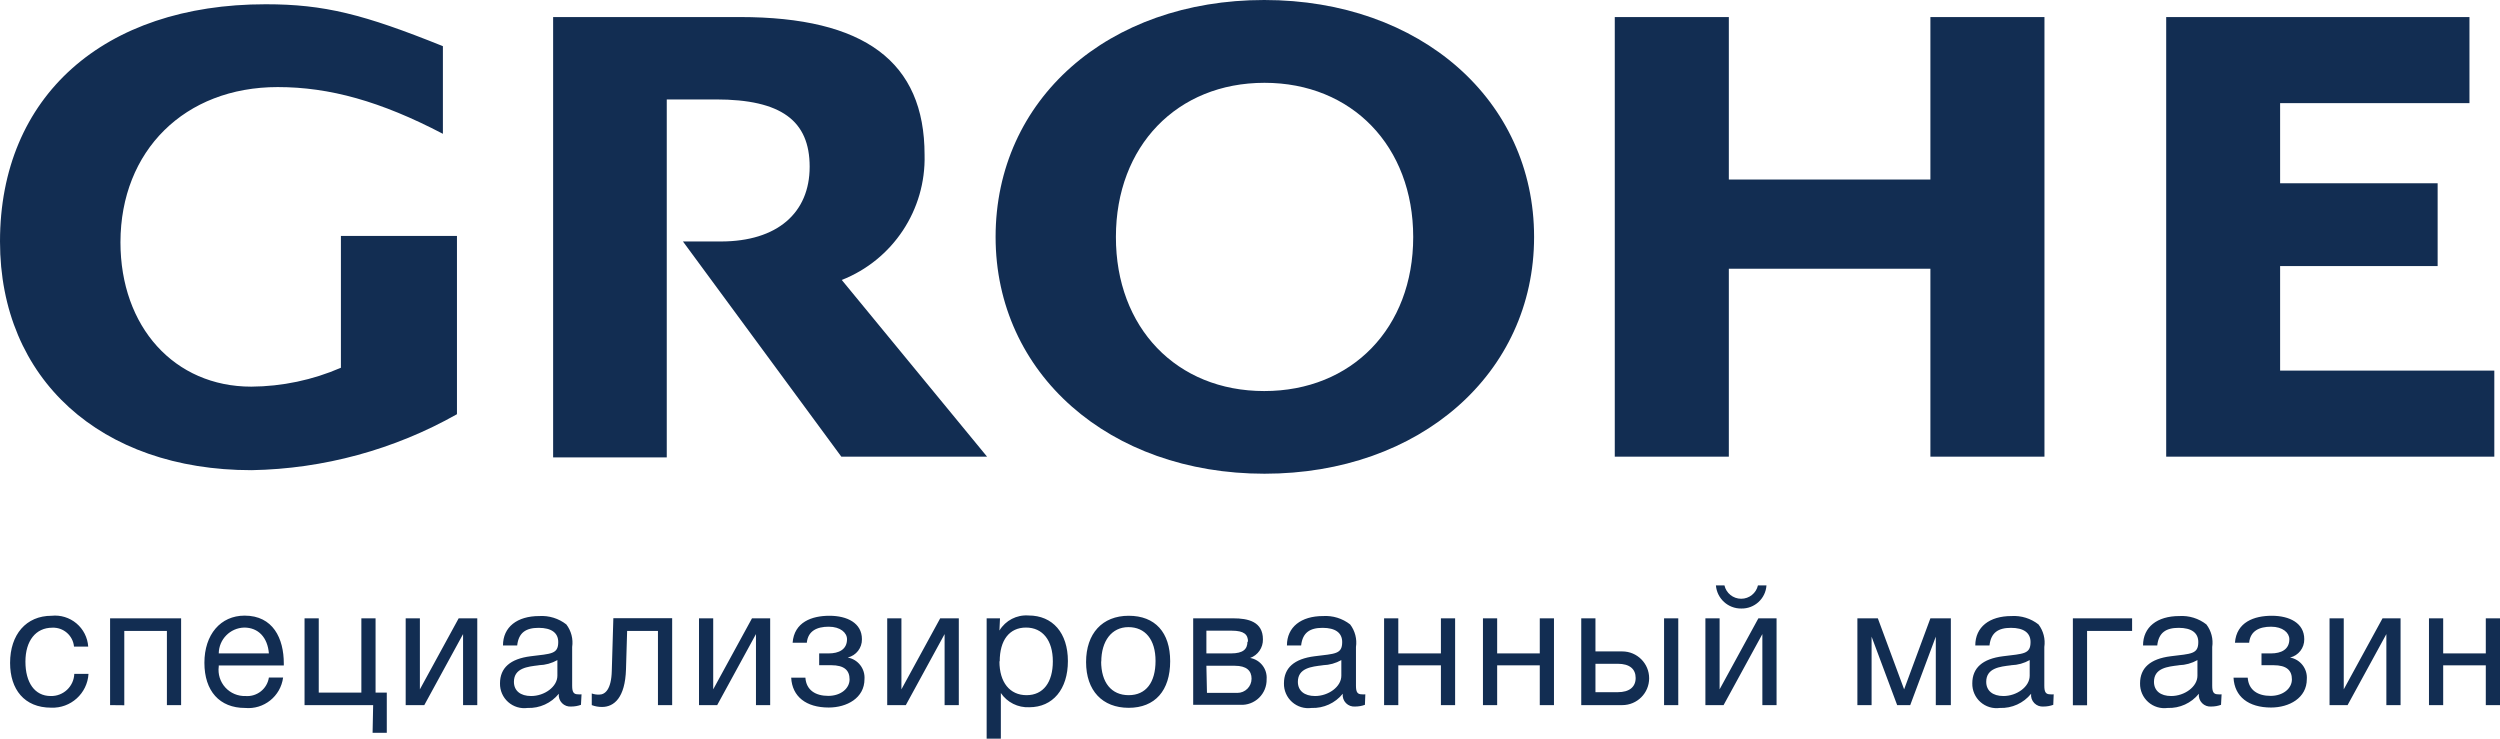
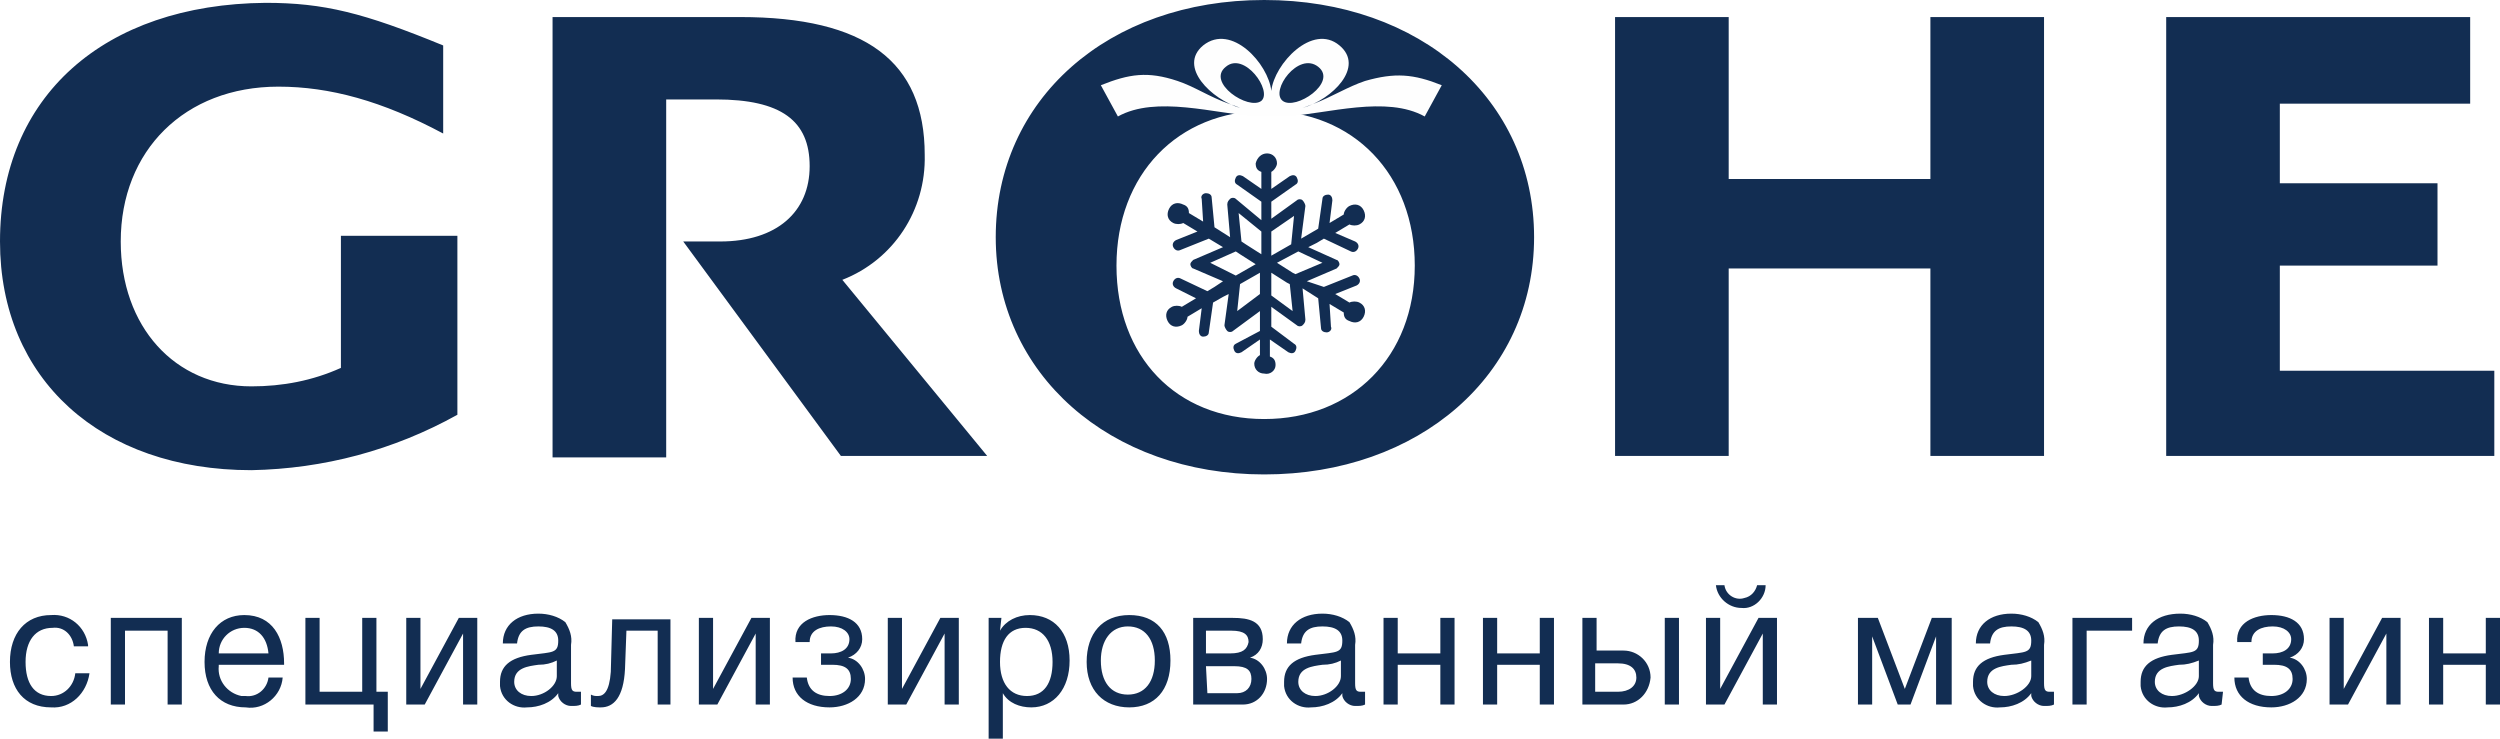
- <svg xmlns="http://www.w3.org/2000/svg" id="_1" data-name="1" viewBox="0 0 176 52">
-   <defs>
-     <style>.cls-1{fill:#122d52}</style>
-   </defs>
-   <path class="cls-1" d="M24 16.61v9.28a16.13 16.13 0 0 1-6.31 1.33c-5.41 0-9.21-4.2-9.21-10.17C8.49 10.61 13 6.13 19.55 6.13c3.65 0 7.25 1 11.63 3.29V3.25C25.59 1 22.83.3 18.7.3 7.29.3 0 6.79 0 17c0 9.67 7.07 16.1 17.71 16.1a30.51 30.51 0 0 0 14.46-3.94V16.61zM38.94 1.2v31h8V7h3.46C55 7 57 8.5 57 11.74S54.73 17 50.74 17h-2.66l11.15 15.15h10.26L59.26 19.71a9.21 9.21 0 0 0 5.83-8.81c0-6.56-4.23-9.7-13-9.7zm74.74 0v30.95h8.03V18.92h14.19v13.23h8.03V1.2h-8.03v11.44h-14.19V1.2h-8.03zm38.82 0v30.95h23.1v-6.06h-15.08v-7.36h11.09V12.9h-11.09V7.26h13.33V1.2H152.5z" />
-   <path d="M70.09 16.68c0 9.62 8 16.67 18.93 16.67S108 26.3 108 16.68 100 0 89 0 70.09 7 70.09 16.68zm8.47 0c0-6.39 4.3-10.85 10.46-10.85s10.47 4.47 10.47 10.86S95.18 27.53 89 27.53s-10.45-4.47-10.44-10.85z" fill-rule="evenodd" fill="#122d52" />
-   <path class="cls-1" d="M3.6 49.82c-1.89 0-2.89-1.29-2.89-3.15 0-2 1.13-3.32 2.92-3.32a2.34 2.34 0 0 1 2.58 2.17h-1a1.47 1.47 0 0 0-1.53-1.33c-1.16 0-1.89.92-1.89 2.39S2.44 49 3.57 49a1.62 1.62 0 0 0 1.66-1.56h1a2.53 2.53 0 0 1-2.63 2.38zm4.15-.18v-6.11h5v6.11h-1v-5.22h-3v5.23zm9.5.2c-1.79 0-2.86-1.19-2.86-3.18s1.14-3.32 2.83-3.32c2 0 2.76 1.6 2.76 3.37v.14H15.4v.07A1.84 1.84 0 0 0 17.29 49a1.54 1.54 0 0 0 1.64-1.3h1a2.47 2.47 0 0 1-2.68 2.14zm-.06-5.66A1.84 1.84 0 0 0 15.4 46h3.53c-.09-1.12-.74-1.82-1.74-1.82zm9.08 5.46h-4.83v-6.11h1v5.23h3v-5.23h1v5.23h.79v2.83h-1zm2.29 0v-6.11h1v5l2.73-5h1.31v6.11h-1v-5l-2.73 5zm12.34-.02a2 2 0 0 1-.68.12.81.81 0 0 1-.88-.9 2.7 2.7 0 0 1-2.2 1 1.71 1.71 0 0 1-1.94-1.73c0-1.09.72-1.73 2.16-1.91s1.94-.14 1.94-1c0-.65-.48-1-1.38-1s-1.41.34-1.51 1.24h-1c0-1.3 1-2.07 2.55-2.07a2.81 2.81 0 0 1 1.91.59 2.11 2.11 0 0 1 .41 1.59v2.73c0 .45.11.6.41.6a.93.93 0 0 0 .25 0zm-3-2.78c-.73.09-1.72.18-1.72 1.16 0 .63.46 1 1.21 1 .94 0 1.85-.65 1.85-1.43v-1.1a2.79 2.79 0 0 1-1.3.36zm9.42 2.8h-1v-5.22h-2.17l-.08 2.7c-.06 2-.84 2.65-1.69 2.65a2 2 0 0 1-.72-.13v-.82a1.38 1.38 0 0 0 .53.08c.4 0 .85-.35.88-1.68l.11-3.7h4.14zm1.89 0v-6.11h1v5l2.73-5h1.28v6.11h-1v-5l-2.73 5zm9.18-6.29c1.25 0 2.29.51 2.29 1.65a1.3 1.3 0 0 1-1 1.29 1.44 1.44 0 0 1 1.18 1.52c0 1.33-1.24 2-2.52 2-1.59 0-2.57-.77-2.64-2.1h1c.06.88.72 1.28 1.61 1.28s1.5-.53 1.5-1.16-.36-1-1.3-1h-.84V46h.67c.71 0 1.29-.27 1.29-1 0-.45-.46-.88-1.29-.88s-1.46.3-1.54 1.13h-1c.11-1.46 1.36-1.9 2.59-1.9zm4.07 6.29v-6.11h1v5l2.73-5h1.31v6.11h-1v-5l-2.73 5zm7.9-5.25a2.2 2.2 0 0 1 2.05-1.06c1.7 0 2.77 1.23 2.77 3.21s-1.06 3.25-2.72 3.25a2.29 2.29 0 0 1-2-1V52h-1v-8.47h.94zm0 2.17c0 1.48.73 2.38 1.91 2.38s1.85-.91 1.85-2.38-.71-2.38-1.89-2.38-1.85.9-1.85 2.38zm12.02-.01c0 2.07-1.07 3.28-2.92 3.28s-3-1.21-3-3.22 1.14-3.26 3-3.26 2.92 1.17 2.92 3.2zm-4.86 0c0 1.5.72 2.39 1.94 2.39s1.89-.9 1.89-2.41-.73-2.38-1.91-2.38-1.91.98-1.91 2.44zM84 43.53h2.82c1.06 0 2.09.24 2.09 1.48a1.36 1.36 0 0 1-.9 1.31 1.41 1.41 0 0 1 1.16 1.5 1.76 1.76 0 0 1-1.85 1.8H84zm3.86 1.65c0-.51-.27-.78-1.15-.78h-1.78V46h1.73c.86 0 1.16-.3 1.16-.83zm-2.89 3.6h2.14a1 1 0 0 0 1-1c0-.56-.35-.91-1.18-.91h-2zm11.12.84a2 2 0 0 1-.68.12.81.81 0 0 1-.88-.9 2.7 2.7 0 0 1-2.2 1 1.71 1.71 0 0 1-1.94-1.73c0-1.09.72-1.73 2.16-1.91s1.94-.14 1.94-1c0-.65-.48-1-1.38-1s-1.41.34-1.51 1.24h-1c0-1.3 1-2.07 2.54-2.07a2.81 2.81 0 0 1 1.91.59 2.11 2.11 0 0 1 .41 1.59v2.73c0 .45.11.6.41.6a.93.93 0 0 0 .25 0zm-3-2.78c-.73.09-1.72.18-1.72 1.16 0 .63.46 1 1.21 1 .94 0 1.85-.65 1.85-1.43v-1.1a2.79 2.79 0 0 1-1.29.36zm4.35 2.8v-6.11h1V46h3v-2.47h1v6.11h-1v-2.8h-3v2.8zm6.96 0v-6.11h1V46h3v-2.47h1v6.11h-1v-2.8h-3v2.8zm9.85 0h-2.93v-6.11h1v2.33h1.89a1.89 1.89 0 1 1 0 3.78zm-1.93-2.91v2h1.57c.82 0 1.26-.37 1.26-1s-.42-1-1.26-1zm5.83-3.2v6.11h-1v-6.11zm1.91 6.11v-6.11h1v5l2.73-5h1.28v6.11h-1v-5l-2.73 5zm2.53-6.8a1.77 1.77 0 0 1-1.79-1.63h.6a1.21 1.21 0 0 0 2.36 0h.6a1.74 1.74 0 0 1-1.77 1.63zm13.69 6.8v-4.82l-1.8 4.82h-.92l-1.8-4.82v4.82h-1v-6.11h1.44l1.85 5 1.85-5h1.44v6.11zm8.27-.02a2 2 0 0 1-.68.12.81.81 0 0 1-.88-.9 2.7 2.7 0 0 1-2.2 1 1.71 1.71 0 0 1-1.94-1.73c0-1.09.72-1.73 2.16-1.91s1.94-.14 1.94-1c0-.65-.48-1-1.38-1s-1.41.34-1.51 1.24h-1c0-1.3 1-2.07 2.54-2.07a2.81 2.81 0 0 1 1.91.59 2.11 2.11 0 0 1 .41 1.59v2.73c0 .45.11.6.41.6a.93.93 0 0 0 .25 0zm-3-2.78c-.73.09-1.72.18-1.72 1.16 0 .63.46 1 1.21 1 .94 0 1.85-.65 1.85-1.43v-1.1a2.79 2.79 0 0 1-1.29.36zm5.38-2.42v5.23h-1v-6.12h4.17v.89zm9.43 5.2a2 2 0 0 1-.68.12.81.81 0 0 1-.88-.9 2.7 2.7 0 0 1-2.2 1 1.71 1.71 0 0 1-1.94-1.73c0-1.09.72-1.73 2.16-1.91s1.94-.14 1.94-1c0-.65-.48-1-1.38-1s-1.41.34-1.51 1.24h-1c0-1.3 1-2.07 2.55-2.07a2.81 2.81 0 0 1 1.91.59 2.11 2.11 0 0 1 .41 1.59v2.73c0 .45.11.6.41.6a.93.93 0 0 0 .25 0zm-3-2.78c-.73.09-1.72.18-1.72 1.16 0 .63.46 1 1.21 1 .94 0 1.85-.65 1.85-1.43v-1.1a2.79 2.79 0 0 1-1.3.36zm6.57-3.49c1.25 0 2.29.51 2.29 1.65a1.3 1.3 0 0 1-1 1.29 1.44 1.44 0 0 1 1.18 1.52c0 1.33-1.24 2-2.52 2-1.59 0-2.57-.77-2.64-2.1h1c.06.88.72 1.28 1.61 1.28s1.5-.53 1.5-1.16-.36-1-1.3-1h-.84V46h.67c.71 0 1.29-.27 1.29-1 0-.45-.46-.88-1.29-.88s-1.46.3-1.54 1.13h-1c.11-1.46 1.36-1.9 2.59-1.9zm4.07 6.29v-6.11h1v5l2.73-5H169v6.11h-1v-5l-2.73 5zm7 0v-6.11h1V46h3v-2.47h1v6.11h-1v-2.8h-3v2.8z" />
+ <svg xmlns="http://www.w3.org/2000/svg" id="_1" viewBox="0 0 176 52">
+   <style>.st0{fill:#122d52}</style>
+   <path class="st0" d="M24 16.6v9.3c-2 .9-4.1 1.3-6.3 1.3-5.4 0-9.2-4.2-9.2-10.2 0-6.4 4.5-10.9 11.1-10.9 3.6 0 7.3 1 11.6 3.3V3.2C25.6.9 22.8.2 18.7.2 7.3.3 0 6.8 0 17c0 9.7 7.1 16.1 17.7 16.1 5.1-.1 10-1.4 14.5-3.9V16.6H24zM38.9 1.2v31h8V7h3.5C55 7 57 8.5 57 11.7S54.7 17 50.7 17h-2.6l11.1 15.1h10.3L59.3 19.7c3.6-1.4 5.9-4.9 5.8-8.8 0-6.6-4.2-9.7-13-9.7H38.9zm74.8 0v30.9h8V18.9h14.2v13.2h8V1.2h-8v11.4h-14.2V1.2h-8zm38.8 0v30.9h23.1v-6h-15.1v-7.4h11.1v-5.8h-11.1V7.3h13.4V1.2h-21.4zM70.1 16.7c0 9.6 8 16.7 18.9 16.7s19-7 19-16.7S100 0 89 0 70.1 7 70.1 16.7zm8.5 2c0-6.4 4.3-10.9 10.5-10.9s10.5 4.5 10.5 10.9S95.2 29.5 89 29.5s-10.4-4.4-10.4-10.8zm-75 31.1c-1.9 0-2.9-1.3-2.9-3.2 0-2 1.1-3.3 2.9-3.3 1.3-.1 2.4.8 2.6 2.1v.1h-1c-.1-.8-.7-1.4-1.5-1.3-1.2 0-1.9.9-1.9 2.4S2.4 49 3.6 49c.9 0 1.6-.7 1.7-1.6h1c-.2 1.4-1.3 2.5-2.7 2.4zm4.2-.2v-6.1h5v6.1h-1v-5.2h-3v5.2h-1zm9.5.2c-1.8 0-2.9-1.2-2.9-3.2s1.1-3.3 2.8-3.3c2 0 2.8 1.6 2.8 3.4v.1h-4.6v.1c-.1 1 .6 1.9 1.6 2.1h.3c.8.1 1.5-.5 1.6-1.3h1c-.1 1.3-1.3 2.3-2.6 2.1zm-.1-5.6c-1 0-1.8.8-1.8 1.8h3.5c-.1-1.1-.7-1.8-1.7-1.8zm9.1 5.4h-4.8v-6.1h1v5.2h3v-5.2h1v5.2h.8v2.8h-1v-1.9zm2.3 0v-6.1h1v5l2.7-5h1.3v6.1h-1v-5l-2.7 5h-1.3zm12.3 0c-.2.1-.4.1-.7.1-.4 0-.8-.3-.9-.7v-.2c-.5.7-1.4 1-2.2 1-.9.1-1.8-.5-1.9-1.5V48c0-1.1.7-1.7 2.2-1.9s1.9-.1 1.9-1c0-.7-.5-1-1.4-1s-1.4.3-1.5 1.2h-1c0-1.3 1-2.1 2.5-2.1.7 0 1.4.2 1.9.6.3.5.5 1 .4 1.6v2.7c0 .5.1.6.4.6h.3v.9zm-3-2.8c-.7.1-1.7.2-1.7 1.2 0 .6.5 1 1.2 1 .9 0 1.8-.7 1.8-1.4v-1.1c-.4.2-.8.3-1.3.3zm9.4 2.8h-1v-5.2h-2.2l-.1 2.7c-.1 2-.8 2.7-1.7 2.7-.2 0-.5 0-.7-.1v-.8c.2.1.3.1.5.1.4 0 .8-.3.9-1.7l.1-3.7h4.1v6zm1.9 0v-6.1h1v5l2.7-5h1.3v6.1h-1v-5l-2.7 5h-1.3zm9.2-6.3c1.3 0 2.3.5 2.3 1.7 0 .6-.4 1.1-1 1.3.7.1 1.2.8 1.2 1.5 0 1.3-1.2 2-2.5 2-1.6 0-2.6-.8-2.6-2.1h1c.1.9.7 1.3 1.6 1.3s1.5-.5 1.5-1.2-.4-1-1.3-1h-.8V46h.7c.7 0 1.3-.3 1.3-1 0-.5-.5-.9-1.3-.9s-1.5.3-1.5 1.1h-1c-.1-1.4 1.2-1.9 2.4-1.9zm4.1 6.3v-6.1h1v5l2.7-5h1.3v6.1h-1v-5l-2.7 5h-1.3zm7.9-5.2c.4-.7 1.2-1.1 2.1-1.1 1.7 0 2.8 1.2 2.8 3.2s-1.1 3.3-2.7 3.3c-.8 0-1.6-.3-2-1V52h-1v-8.5h.9l-.1.9zm0 2.2c0 1.5.7 2.4 1.9 2.4s1.8-.9 1.8-2.4-.7-2.4-1.9-2.4-1.8.9-1.8 2.4zm12-.1c0 2.1-1.1 3.3-2.9 3.3s-3-1.2-3-3.2 1.1-3.3 3-3.3 2.9 1.2 2.9 3.2zm-4.9 0c0 1.5.7 2.4 1.9 2.4s1.9-.9 1.9-2.4-.7-2.4-1.9-2.4-1.9 1-1.9 2.4zm6.5-3h2.8c1.1 0 2.1.2 2.1 1.5 0 .6-.3 1.1-.9 1.3.7.1 1.2.8 1.2 1.5 0 1-.7 1.8-1.7 1.8H84v-6.1zm3.9 1.7c0-.5-.3-.8-1.2-.8h-1.8V46h1.7c.9 0 1.2-.3 1.3-.8zM85 48.8h2.1c.6 0 1-.4 1-1s-.3-.9-1.2-.9h-2l.1 1.9zm11.1.8c-.2.1-.4.1-.7.1-.4 0-.8-.3-.9-.7v-.2c-.5.7-1.4 1-2.2 1-.9.1-1.8-.5-1.9-1.5V48c0-1.1.7-1.7 2.2-1.9s1.9-.1 1.9-1c0-.7-.5-1-1.4-1s-1.4.3-1.5 1.2h-1c0-1.3 1-2.1 2.5-2.1.7 0 1.4.2 1.9.6.3.5.5 1 .4 1.6v2.7c0 .5.1.6.4.6h.3v.9zm-3-2.8c-.7.1-1.7.2-1.7 1.2 0 .6.5 1 1.2 1 .9 0 1.8-.7 1.8-1.4v-1.1c-.4.2-.8.3-1.3.3zm4.3 2.8v-6.1h1V46h3v-2.5h1v6.1h-1v-2.8h-3v2.8h-1zm7 0v-6.1h1V46h3v-2.5h1v6.1h-1v-2.8h-3v2.8h-1zm9.9 0h-2.9v-6.1h1v2.3h1.9c1 0 1.9.8 1.9 1.9-.1 1.1-.9 1.9-1.9 1.9-.1 0-.1 0 0 0zm-2-2.9v2h1.6c.8 0 1.3-.4 1.3-1s-.4-1-1.3-1h-1.6zm5.9-3.2v6.1h-1v-6.1h1zm1.9 6.1v-6.1h1v5l2.7-5h1.3v6.1h-1v-5l-2.7 5h-1.3zm2.5-6.8c-.9 0-1.7-.7-1.8-1.6h.6c.1.7.8 1.1 1.4.9.5-.1.8-.5.9-.9h.6c0 .9-.8 1.7-1.7 1.6zm13.7 6.8v-4.8l-1.8 4.8h-.9l-1.8-4.8v4.8h-1v-6.1h1.4l1.9 5 1.9-5h1.4v6.1h-1.1zm8.3 0c-.2.1-.4.1-.7.1-.4 0-.8-.3-.9-.7v-.2c-.5.7-1.4 1-2.2 1-.9.1-1.8-.5-1.9-1.5V48c0-1.1.7-1.7 2.2-1.9s1.9-.1 1.9-1c0-.7-.5-1-1.4-1s-1.4.3-1.5 1.2h-1c0-1.3 1-2.1 2.5-2.1.7 0 1.4.2 1.9.6.3.5.5 1 .4 1.6v2.7c0 .5.1.6.4.6h.3v.9zm-3-2.8c-.7.1-1.7.2-1.7 1.2 0 .6.5 1 1.2 1 .9 0 1.9-.7 1.9-1.4v-1.1c-.5.2-.9.3-1.4.3zm5.3-2.4v5.2h-1v-6.1h4.2v.9h-3.2zm9.5 5.2c-.2.1-.4.1-.7.1-.4 0-.8-.3-.9-.7v-.2c-.5.7-1.4 1-2.2 1-.9.1-1.8-.5-1.9-1.5V48c0-1.1.7-1.7 2.2-1.9s1.9-.1 1.9-1c0-.7-.5-1-1.4-1s-1.4.3-1.5 1.2h-1c0-1.3 1-2.1 2.6-2.1.7 0 1.4.2 1.9.6.3.5.5 1 .4 1.6v2.7c0 .5.1.6.4.6h.3l-.1.9zm-3-2.8c-.7.1-1.7.2-1.7 1.2 0 .6.5 1 1.2 1 .9 0 1.9-.7 1.9-1.4v-1.1c-.5.2-.9.3-1.4.3zm6.5-3.5c1.3 0 2.3.5 2.3 1.7 0 .6-.4 1.1-1 1.3.7.1 1.2.8 1.2 1.5 0 1.3-1.2 2-2.5 2-1.6 0-2.6-.8-2.6-2.1h1c.1.9.7 1.3 1.6 1.3s1.5-.5 1.5-1.2-.4-1-1.3-1h-.8V46h.7c.7 0 1.3-.3 1.3-1 0-.5-.5-.9-1.3-.9s-1.5.3-1.5 1.1h-1c-.1-1.4 1.2-1.9 2.4-1.9zm4.1 6.3v-6.1h1v5l2.7-5h1.3v6.1h-1v-5l-2.7 5H164zm7 0v-6.1h1V46h3v-2.5h1v6.1h-1v-2.8h-3v2.8h-1z" />
+   <path class="st0" d="M89.8 25.7c0-.3-.1-.5-.4-.6v-1.2l1.3.9c.2.1.4.1.5-.1.1-.2.1-.4-.1-.5L89.5 23v-1.4l1.8 1.3c.1.1.3.1.4 0 .1-.1.2-.2.2-.4l-.2-2.2 1.1.7.2 2.1c0 .2.2.3.4.3s.4-.2.3-.4l-.1-1.6 1 .6c0 .3.1.5.4.6.4.2.8.1 1-.3.2-.4.1-.8-.3-1-.2-.1-.5-.1-.7 0l-1-.6 1.5-.6c.2-.1.3-.3.2-.5-.1-.2-.3-.3-.5-.2l-2 .8-1.2-.4 2.1-.9c.1-.1.2-.2.2-.3 0-.1-.1-.3-.2-.3l-2-.9.6-.3.5-.3 1.9.9c.2.1.4 0 .5-.2.1-.2 0-.4-.2-.5l-1.4-.6 1-.6c.2.1.5.1.7 0 .4-.2.5-.6.3-1s-.6-.5-1-.3c-.2.1-.4.4-.4.6l-1 .6.2-1.6c0-.2-.1-.4-.3-.4-.2 0-.4.1-.4.3l-.3 2.1-1.2.7.3-2.3c0-.1-.1-.3-.2-.4-.1-.1-.3-.1-.4 0l-1.8 1.3v-1.2l1.7-1.2c.2-.1.2-.3.1-.5s-.3-.2-.5-.1l-1.3.9v-1.2c.2-.1.4-.4.4-.6 0-.4-.3-.7-.7-.7-.4 0-.7.3-.8.7 0 .3.1.5.4.6v1.2l-1.3-.9c-.2-.1-.4-.1-.5.1-.1.2-.1.4.1.5l1.7 1.2v1.3L87 14c-.1-.1-.3-.1-.4 0s-.2.2-.2.4l.2 2.3-1.1-.7-.2-2.1c0-.2-.2-.3-.4-.3s-.4.2-.3.4l.1 1.6-1-.6c0-.3-.1-.5-.4-.6-.4-.2-.8-.1-1 .3-.2.4-.1.8.3 1 .2.1.5.1.7 0l1 .6-1.5.6c-.2.1-.3.3-.2.5.1.2.3.3.5.2l2-.8 1 .6-2.1.9c-.1.1-.2.2-.2.3 0 .1.1.3.2.3l2.1.9-.6.4-.5.3-1.9-.9c-.2-.1-.4 0-.5.2-.1.2 0 .4.2.5l1.4.7-1 .6c-.2-.1-.5-.1-.7 0-.4.2-.5.6-.3 1s.6.5 1 .3c.2-.1.4-.4.4-.6l1-.6-.2 1.6c0 .2.1.4.3.4.2 0 .4-.1.4-.3l.3-2.1.7-.4.4-.2-.3 2.2c0 .1.1.3.2.4.1.1.3.1.4 0l1.9-1.4v1.4l-1.7.9c-.2.1-.2.3-.1.5s.3.2.5.1l1.3-.9V25c-.2.1-.4.4-.4.6 0 .4.3.7.7.7.4.1.8-.2.8-.6zm-.3-4.9v-1.6l1.1.7.2.1.2 1.9-1.5-1.1zm3.6-2.3l-1.9.8-.2-.1-1.1-.7 1.5-.8 1.7.8zm-2.2-1.3l-1.4.8v-1.7l1.6-1.1-.2 2zm-2.1-.9v1.6l-1.1-.7-.3-.2-.2-2 1.6 1.3zm-3.6 2.2l1.8-.8.3.2 1.1.7-1.4.8-1.8-.9zm1.9 3.4l.2-1.9 1.4-.8v1.5l-1.6 1.2z" />
+   <path d="M94.3 3.2c-1.9-1.6-4.6 1.3-4.8 3.2-.2-1.9-2.8-4.8-4.8-3.2-1.8 1.5.6 3.8 2.6 4.4-.2-.1-.5-.2-.8-.3-1.4-.5-2.4-1.2-3.6-1.6-2.1-.7-3.4-.5-5.4.3l1.2 2.2c2.7-1.5 6.8-.2 9.8 0h2c3-.2 7.1-1.5 9.8 0l1.2-2.2c-2-.8-3.3-.9-5.4-.3-1.2.4-2.3 1.1-3.6 1.6-.3.1-.5.2-.8.3 2.1-.6 4.4-2.9 2.6-4.4zm-4.8 3.6zm-.7.3c-.9.7-3.9-1.3-2.5-2.4 1.3-1.1 3.3 1.7 2.5 2.4zm1.5 0c-.9-.7 1.1-3.5 2.5-2.4s-1.6 3.1-2.5 2.4z" fill-rule="evenodd" clip-rule="evenodd" fill="#fefefe" />
</svg>
